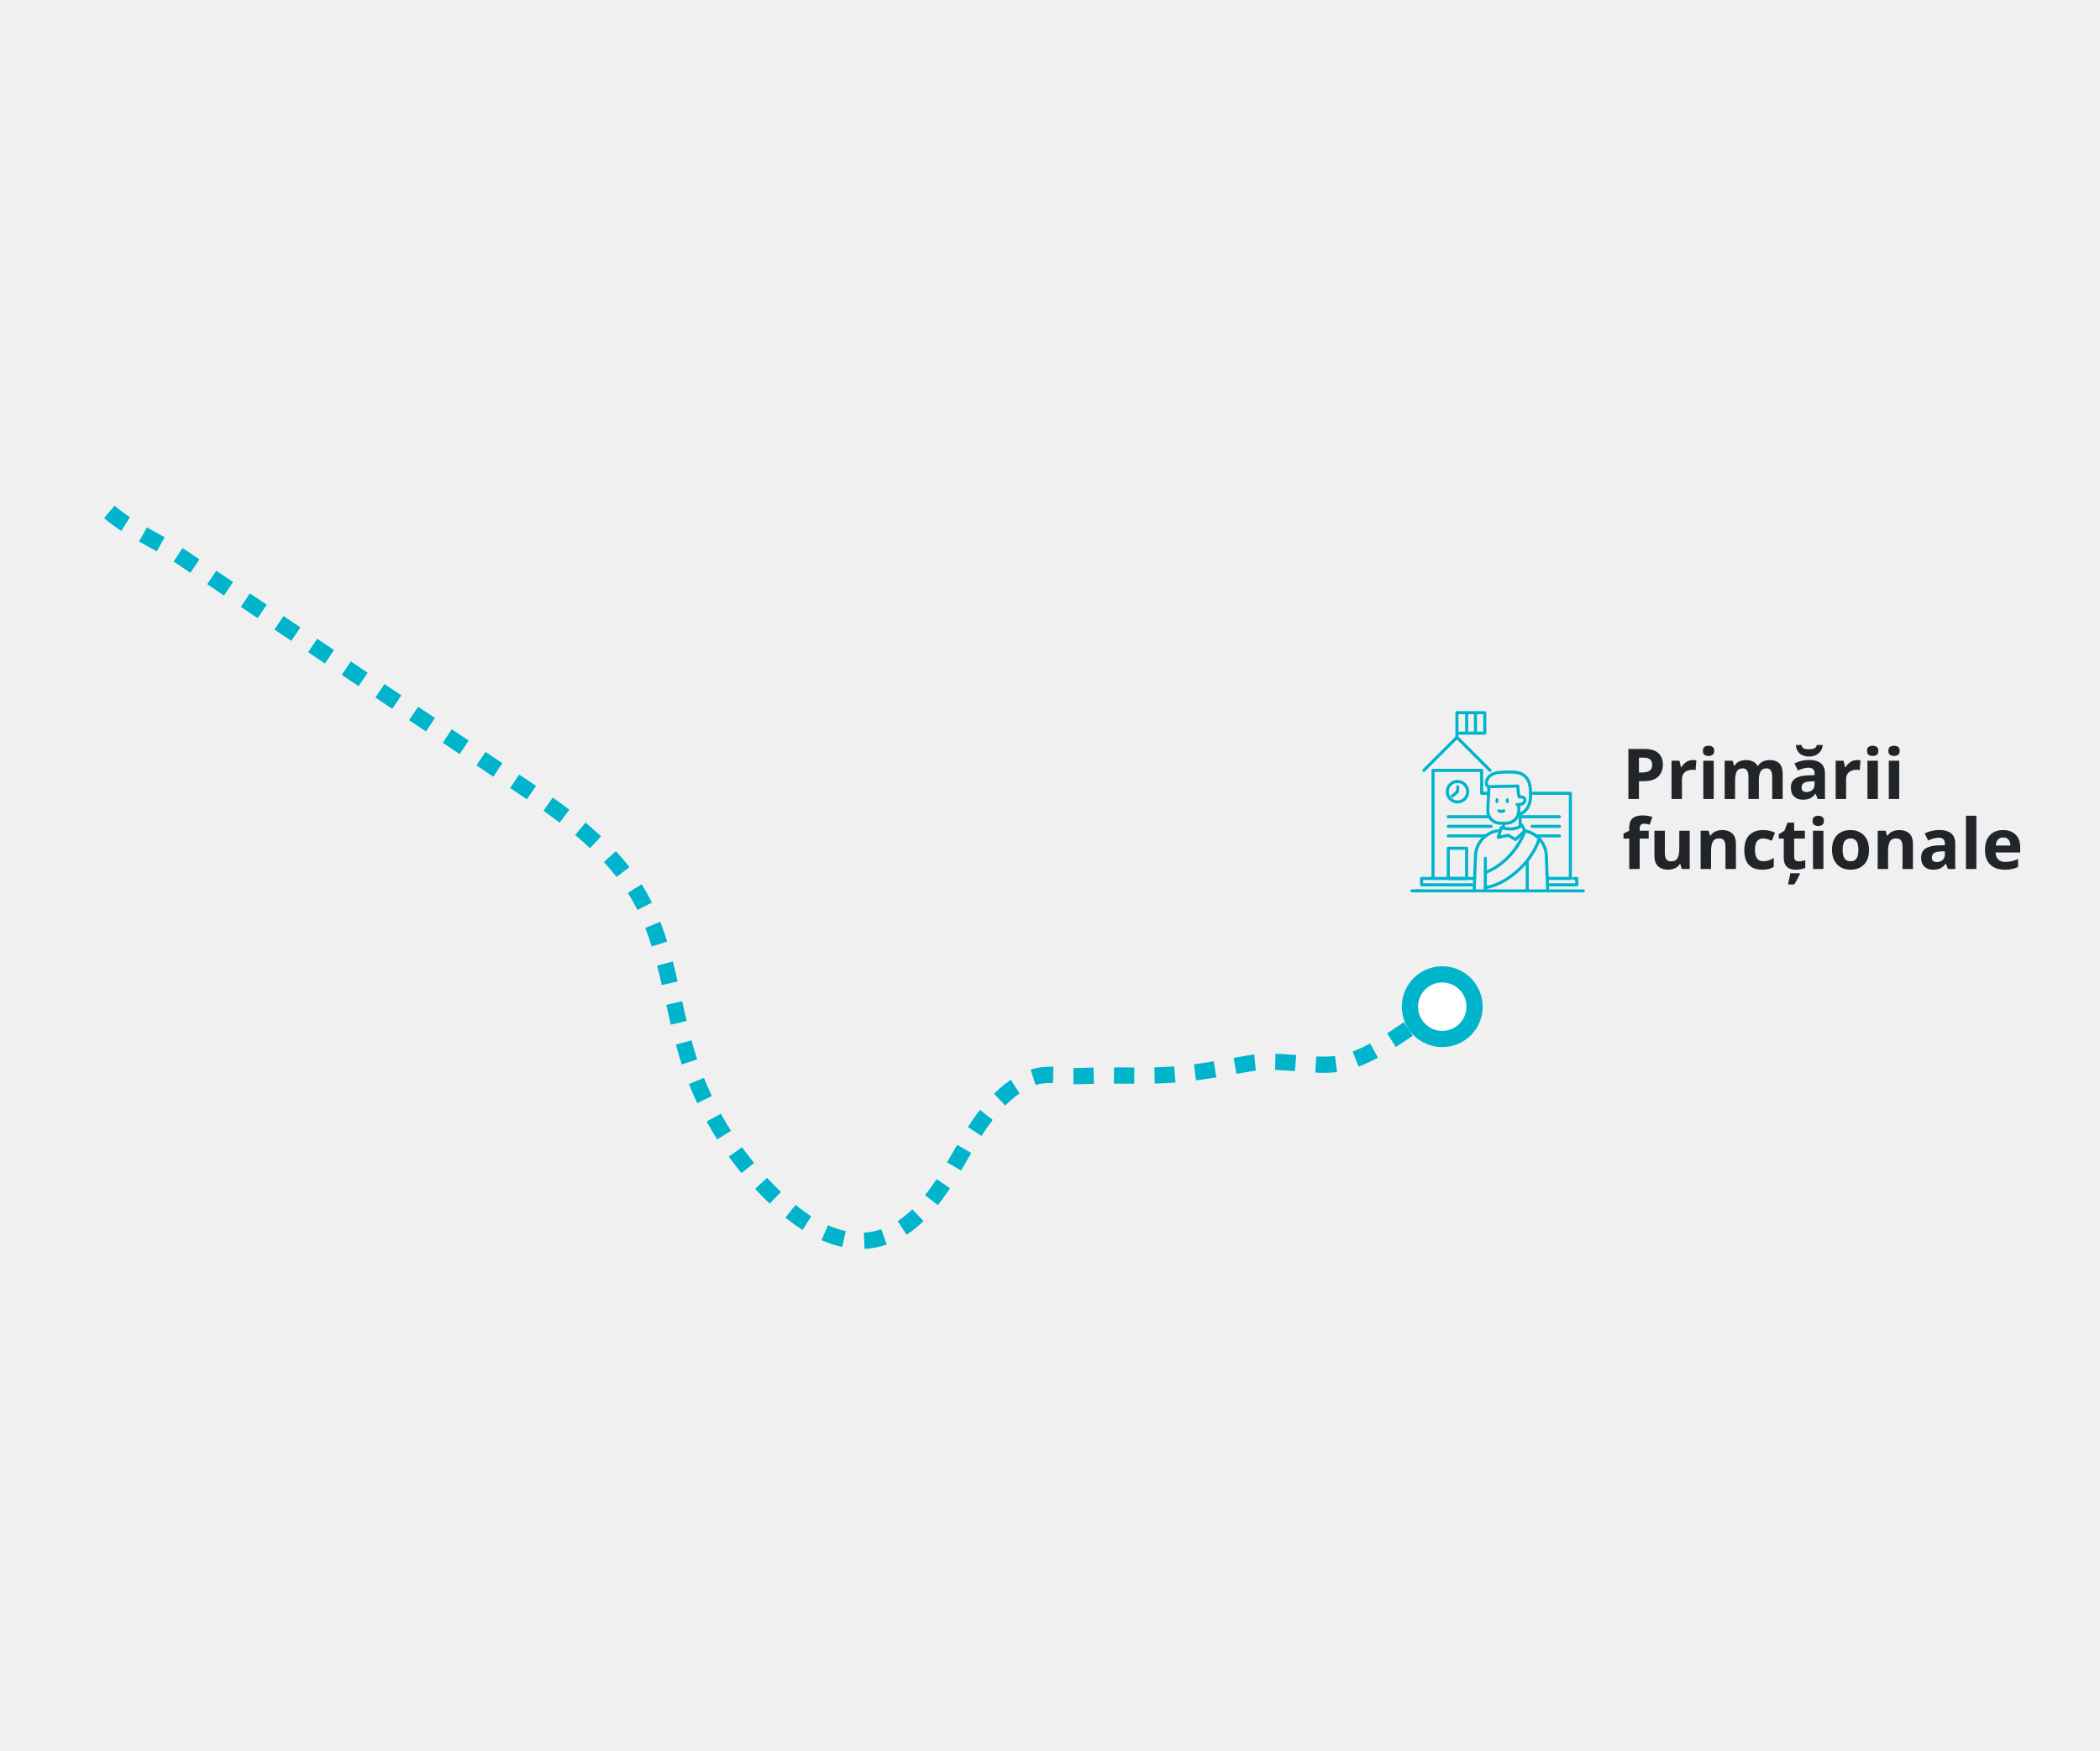
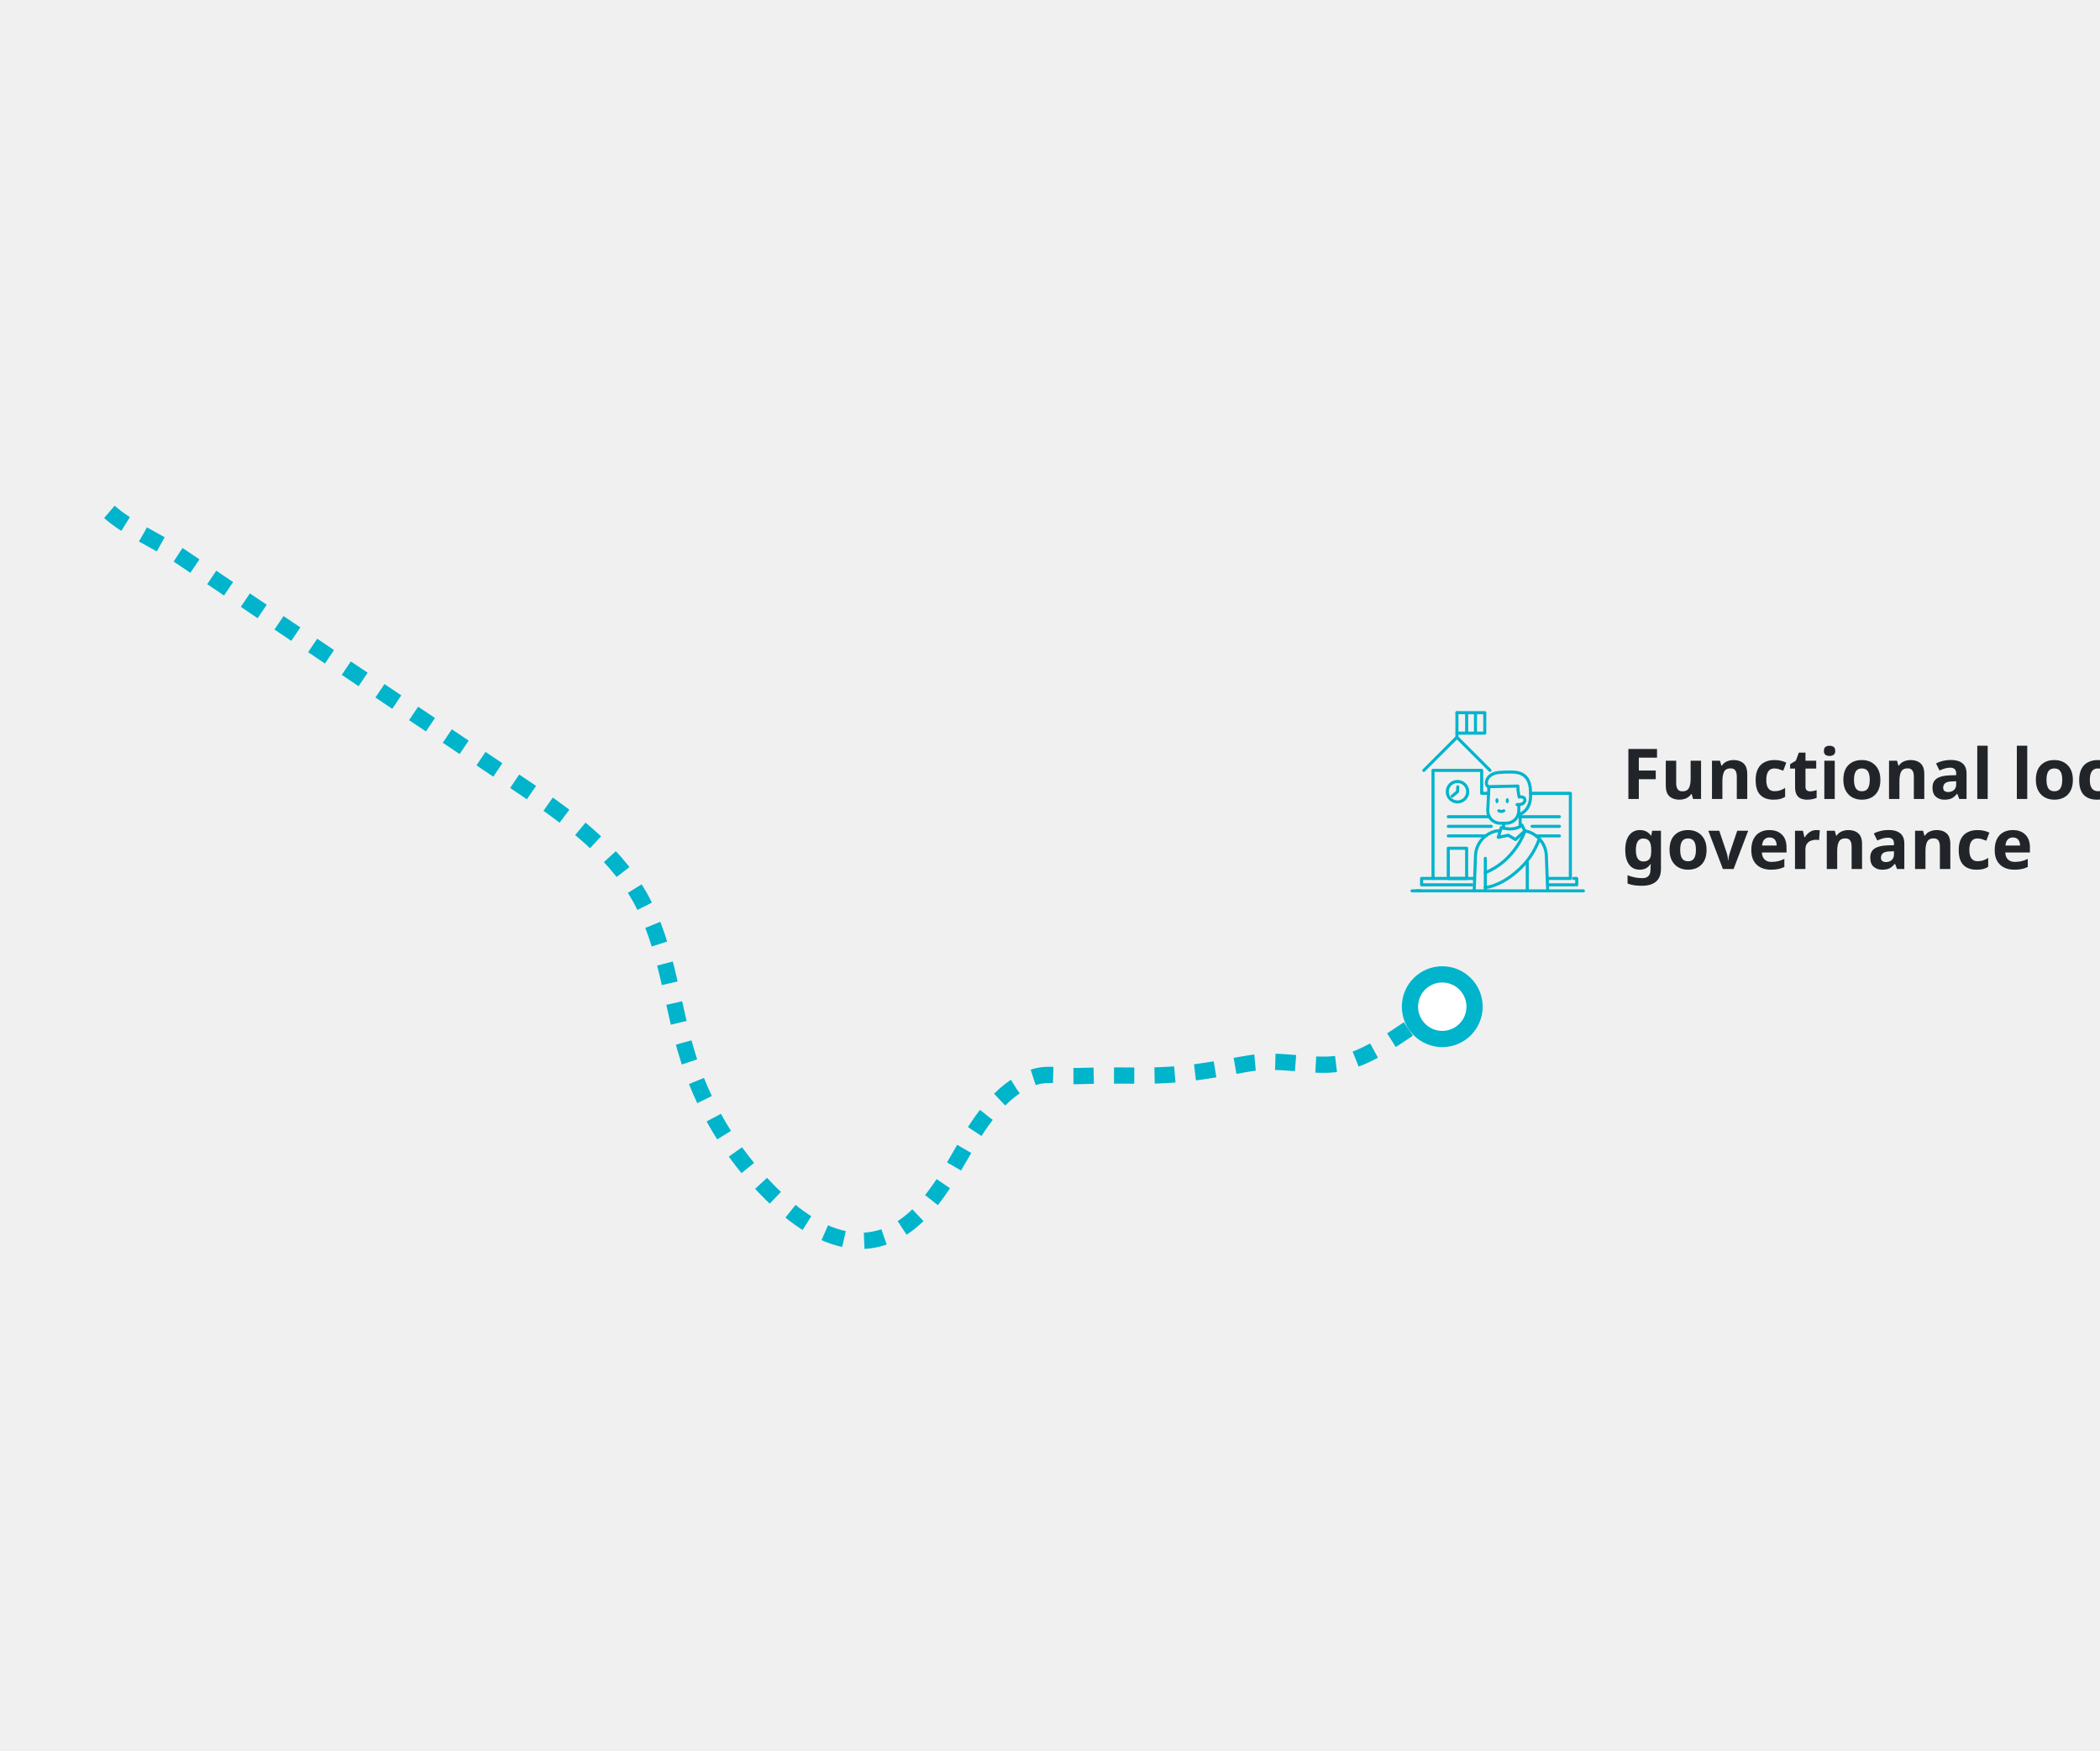
<svg xmlns="http://www.w3.org/2000/svg" viewBox="0 0 1200 1000" fill="none">
  <g id="segment-participation-07-primarii-functionale">
    <g id="Group 1161">
      <path id="Vector" d="M824.148 575.103C820.862 577.302 817.501 579.427 814.288 581.478C799.856 590.746 782.039 605.004 764.987 607.649C749.542 610.046 731.329 604.411 713.537 607.55C690.999 611.504 676.493 614.469 653.733 614.469C641.204 614.469 628.7 614.272 616.171 614.741C607.2 615.087 598.6 612.492 590.025 615.631C570.947 622.649 558.665 642.814 549.126 659.569C537.042 680.821 522.116 704.669 497.948 708.4C478.45 711.39 459.693 699.726 445.212 686.332C421.389 664.289 403.374 636.018 393.489 605.103C383.654 574.386 381.504 540.852 365.737 512.729C349.427 483.643 320.638 464.071 292.935 445.537C247.242 414.968 201.649 384.226 156.03 353.509C138.188 341.474 120.345 329.464 102.503 317.429C89.356 308.607 73.714 302.453 62 292" stroke="#00B4CC" stroke-width="9.272" stroke-miterlimit="10" stroke-linejoin="round" stroke-dasharray="11.59 11.59" />
      <path id="Vector_2" d="M824.148 593.563C834.344 593.563 842.608 585.298 842.608 575.103C842.608 564.908 834.344 556.643 824.148 556.643C813.953 556.643 805.688 564.908 805.688 575.103C805.688 585.298 813.953 593.563 824.148 593.563Z" fill="white" stroke="#00B4CC" stroke-width="9.272" stroke-miterlimit="10" stroke-linecap="round" stroke-linejoin="round" />
      <g id="icon-primarii-functionale 1">
        <path id="Vector_3" d="M811.578 508.931H806.885" stroke="#00B4CC" stroke-width="1.75" stroke-linecap="round" stroke-linejoin="round" />
        <path id="Vector_4" d="M855.406 458.881C855.891 458.881 856.284 458.226 856.284 457.418C856.284 456.61 855.891 455.956 855.406 455.956C854.921 455.956 854.528 456.61 854.528 457.418C854.528 458.226 854.921 458.881 855.406 458.881Z" fill="#00B4CC" />
        <path id="Vector_5" d="M861.323 458.881C861.808 458.881 862.201 458.226 862.201 457.418C862.201 456.61 861.808 455.956 861.323 455.956C860.838 455.956 860.445 456.61 860.445 457.418C860.445 458.226 860.838 458.881 861.323 458.881Z" fill="#00B4CC" />
        <path id="Vector_6" d="M871.153 458.002C870.96 458.356 870.695 458.666 870.375 458.911C870.055 459.157 869.688 459.333 869.296 459.429C868.842 459.554 868.375 459.629 867.904 459.653V463.092C867.913 464.04 867.733 464.981 867.374 465.859C867.015 466.738 866.485 467.535 865.814 468.206C865.143 468.877 864.346 469.407 863.467 469.766C862.589 470.125 861.648 470.305 860.7 470.296H857.261C856.325 470.296 855.397 470.111 854.533 469.752C853.668 469.393 852.883 468.868 852.221 468.205C851.56 467.542 851.036 466.755 850.679 465.89C850.323 465.024 850.14 464.096 850.143 463.16L850.813 449.405L867.353 449.062C867.344 450.793 867.512 452.522 867.852 454.219C867.955 454.598 868.041 454.993 868.127 455.372C868.997 455.124 869.93 455.229 870.724 455.664C871.057 455.942 871.283 456.328 871.362 456.755C871.44 457.183 871.367 457.624 871.153 458.002Z" stroke="#00B4CC" stroke-width="1.75" stroke-linecap="round" stroke-linejoin="round" />
        <path id="Vector_7" d="M850.866 449.543C849.955 449.543 849.336 448.133 849.336 447.514C849.336 443.766 852.775 441.617 856.471 441.307C861.767 440.86 866.787 440.826 869.298 442.047C874.456 444.505 874.645 449.956 874.628 454.856C874.61 459.756 872.341 464.02 867.578 465.482" stroke="#00B4CC" stroke-width="1.75" stroke-linecap="round" stroke-linejoin="round" />
        <path id="Vector_8" d="M866.908 459.654H867.906" stroke="#00B4CC" stroke-width="1.75" stroke-linecap="round" stroke-linejoin="round" />
        <path id="Vector_9" d="M857.881 472.753L856.162 478.359L861.836 477.172L865.997 479.614L871.361 474.662L869.642 471.326C869.642 471.326 866.22 475.16 857.881 472.753Z" stroke="#00B4CC" stroke-width="1.75" stroke-linecap="round" stroke-linejoin="round" />
        <path id="Vector_10" d="M859.188 473.102V470.297" stroke="#00B4CC" stroke-width="1.75" stroke-linecap="round" stroke-linejoin="round" />
        <path id="Vector_11" d="M868.662 472.066V465.051" stroke="#00B4CC" stroke-width="1.75" stroke-linecap="round" stroke-linejoin="round" />
        <path id="Vector_12" d="M884.395 508.929L883.621 488.813C883.489 485.423 882.212 482.178 879.998 479.607C877.784 477.037 874.764 475.294 871.431 474.662C871.431 474.662 865.86 491.684 848.752 498.493" stroke="#00B4CC" stroke-width="1.75" stroke-linecap="round" stroke-linejoin="round" />
        <path id="Vector_13" d="M857.074 474.662H855.355C852.018 475.29 848.994 477.032 846.776 479.603C844.559 482.173 843.279 485.42 843.147 488.813L842.391 508.929" stroke="#00B4CC" stroke-width="1.75" stroke-linecap="round" stroke-linejoin="round" />
        <path id="Vector_14" d="M848.752 490.344V508.93" stroke="#00B4CC" stroke-width="1.75" stroke-linecap="round" stroke-linejoin="round" />
        <path id="Vector_15" d="M872.719 492.924V508.725" stroke="#00B4CC" stroke-width="1.75" stroke-linecap="round" stroke-linejoin="round" />
        <path id="Vector_16" d="M809.428 508.931H904.801" stroke="#00B4CC" stroke-width="1.75" stroke-linecap="round" stroke-linejoin="round" />
        <path id="Vector_17" d="M856.47 463.178C856.897 463.43 857.384 463.564 857.881 463.564C858.377 463.564 858.864 463.43 859.292 463.178" stroke="#00B4CC" stroke-width="1.75" stroke-linecap="round" stroke-linejoin="round" />
        <path id="Vector_18" d="M879.616 479.218C877.07 486.417 872.669 492.817 866.858 497.77C856.799 506.659 848.701 507.02 848.701 507.02" stroke="#00B4CC" stroke-width="1.75" stroke-linecap="round" stroke-linejoin="round" />
        <path id="Vector_19" d="M841.03 505.49H812.334V501.845H818.868" stroke="#00B4CC" stroke-width="1.75" stroke-linecap="round" stroke-linejoin="round" />
        <path id="Vector_20" d="M842.304 501.849H818.869V440.106H846.671V453.208H850.677" stroke="#00B4CC" stroke-width="1.75" stroke-linecap="round" stroke-linejoin="round" />
        <path id="Vector_21" d="M884.395 505.49H900.987V501.845H899.164" stroke="#00B4CC" stroke-width="1.75" stroke-linecap="round" stroke-linejoin="round" />
        <path id="Vector_22" d="M874.626 453.208H897.356V470.298V501.848H884.392" stroke="#00B4CC" stroke-width="1.75" stroke-linecap="round" stroke-linejoin="round" />
        <path id="Vector_23" d="M832.846 458.139C836.074 458.139 838.692 455.521 838.692 452.292C838.692 449.064 836.074 446.447 832.846 446.447C829.617 446.447 827 449.064 827 452.292C827 455.521 829.617 458.139 832.846 458.139Z" stroke="#00B4CC" stroke-width="1.75" stroke-linecap="round" stroke-linejoin="round" />
        <path id="Vector_24" d="M813.622 440.104L832.535 421.208L851.431 440.104" stroke="#00B4CC" stroke-width="1.75" stroke-linecap="round" stroke-linejoin="round" />
        <path id="Vector_25" d="M832.537 421.208V407.161" stroke="#00B4CC" stroke-width="1.75" stroke-linecap="round" stroke-linejoin="round" />
        <path id="Vector_26" d="M832.537 407.161H848.441V418.835H832.537" stroke="#00B4CC" stroke-width="1.75" stroke-linecap="round" stroke-linejoin="round" />
        <path id="Vector_27" d="M838.092 407.472V418.338" stroke="#00B4CC" stroke-width="1.75" stroke-linecap="round" stroke-linejoin="round" />
        <path id="Vector_28" d="M843.129 407.472V418.338" stroke="#00B4CC" stroke-width="1.75" stroke-linecap="round" stroke-linejoin="round" />
        <path id="Vector_29" d="M833.035 449.492L832.846 452.295L829.803 454.839" stroke="#00B4CC" stroke-width="1.75" stroke-linecap="round" stroke-linejoin="round" />
        <path id="Vector_30" d="M838.072 484.602H827.584V501.864H838.072V484.602Z" stroke="#00B4CC" stroke-width="1.75" stroke-linecap="round" stroke-linejoin="round" />
        <path id="Vector_31" d="M827.584 477.537H848.887" stroke="#00B4CC" stroke-width="1.75" stroke-linecap="round" stroke-linejoin="round" />
        <path id="Vector_32" d="M827.584 472.068H852.12" stroke="#00B4CC" stroke-width="1.75" stroke-linecap="round" stroke-linejoin="round" />
        <path id="Vector_33" d="M827.584 466.582H851.071" stroke="#00B4CC" stroke-width="1.75" stroke-linecap="round" stroke-linejoin="round" />
        <path id="Vector_34" d="M891.099 477.537H877.809" stroke="#00B4CC" stroke-width="1.75" stroke-linecap="round" stroke-linejoin="round" />
        <path id="Vector_35" d="M891.1 472.068H875.471" stroke="#00B4CC" stroke-width="1.75" stroke-linecap="round" stroke-linejoin="round" />
        <path id="Vector_36" d="M891.1 466.582H868.662" stroke="#00B4CC" stroke-width="1.75" stroke-linecap="round" stroke-linejoin="round" />
      </g>
-       <text id="PrimÄrii funcÈionale" fill="#212529" xml:space="preserve" style="white-space: pre" font-family="Titillium Web" font-size="40" font-weight="600" letter-spacing="0px">
-         <tspan x="926.911" y="456.441">Primării </tspan>
-         <tspan x="926.911" y="496.441">funcționale</tspan>
+       <text id="Functional local governance" fill="#212529" xml:space="preserve" style="white-space: pre" font-family="Titillium Web" font-size="40" font-weight="600" letter-spacing="0px">
+         <tspan x="926.911" y="456.441">Functional local</tspan>
+         <tspan x="926.911" y="496.441">governance</tspan>
      </text>
    </g>
  </g>
</svg>
